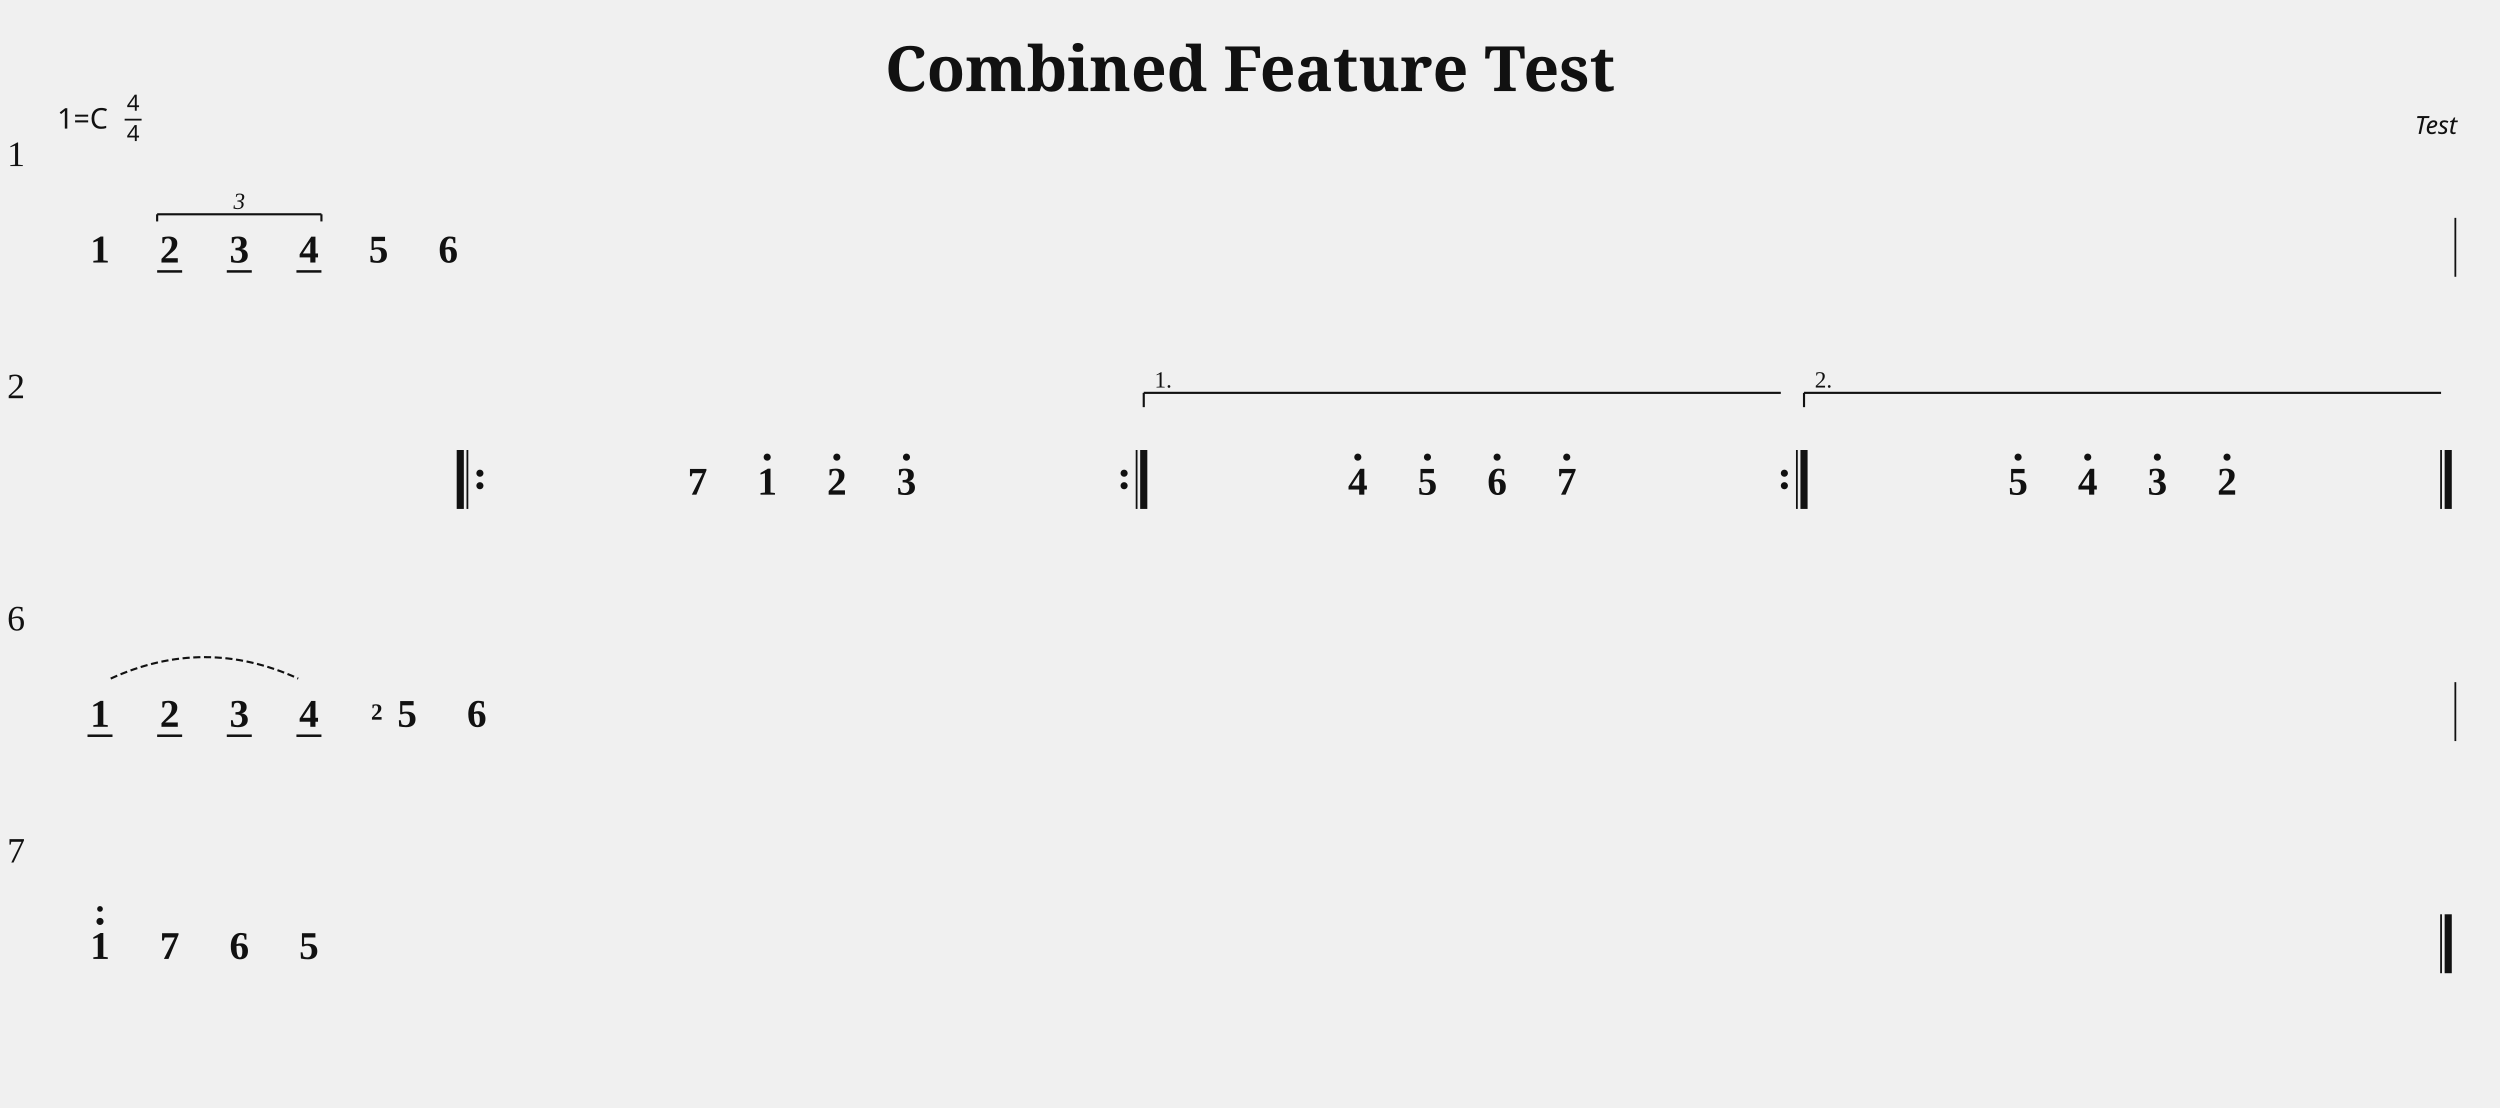
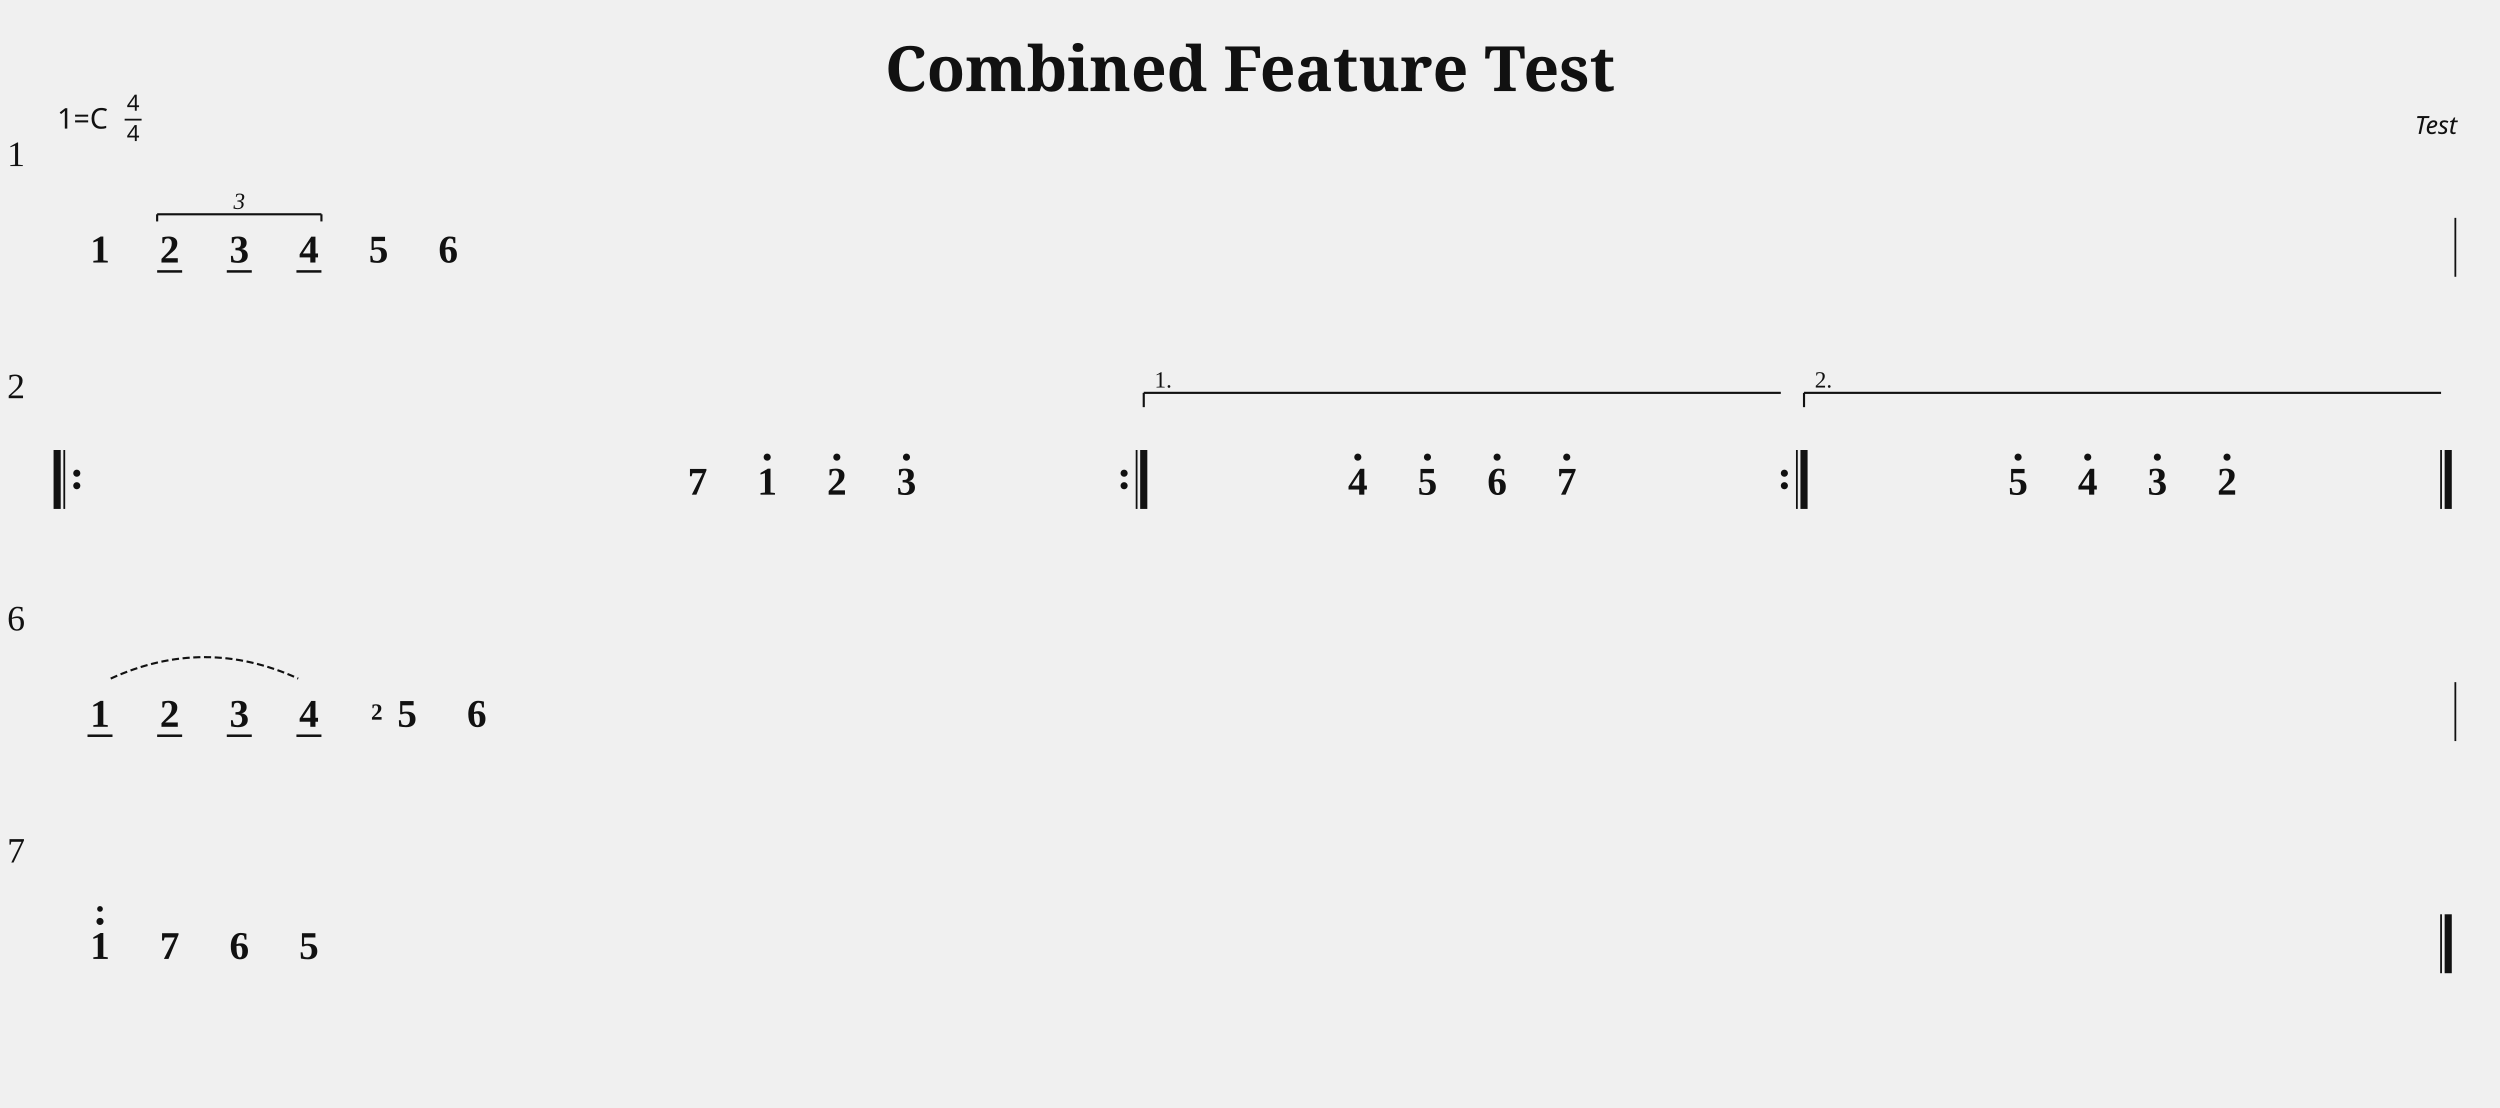
<svg xmlns="http://www.w3.org/2000/svg" class="abcjs-jianpu" width="1400" height="620" viewBox="0 0 1400 620" role="img" aria-label="Combined Feature Test">
  <style>.abcjs-jianpu{background:#fff;color:#111}.jianpu-header,.jianpu-meter,.jianpu-title,.jianpu-composer{font-family:"Noto Sans", "Noto Sans Symbols 2", "Arial Unicode MS", sans-serif;fill:currentColor}.jianpu-number,.jianpu-accidental,.jianpu-chord,.jianpu-dynamic,.jianpu-measure-number,.jianpu-fingering-text,.jianpu-page-number,.jianpu-lyric{font-family:"Times New Roman", "Noto Serif", "Noto Serif Symbols", Georgia, serif;fill:currentColor}.jianpu-number{text-anchor:middle;font-size:22px;font-weight:700}.jianpu-accidental{text-anchor:end;font-size:15.4px}.jianpu-title{text-anchor:middle;font-size:35px;font-weight:600;font-family:"Songti TC", "PMingLiU", "MingLiU", "SimSun", serif}.jianpu-header{font-size:16px}.jianpu-meter{text-anchor:middle;font-size:12.48px;font-weight:400}.jianpu-composer{text-anchor:end;font-size:14px;font-style:italic}.jianpu-chord{text-anchor:middle;font-size:18px;font-weight:400}.jianpu-dynamic{text-anchor:middle;font-size:13px;font-style:italic}.jianpu-lyric{text-anchor:middle;font-size:15px;font-weight:400}.jianpu-lyric-extend{opacity:.6}.jianpu-measure-number{font-size:20px;font-weight:400}.jianpu-page-number{text-anchor:end;font-size:13px;font-weight:400}.jianpu-fingering-text{text-anchor:middle;dominant-baseline:central;font-size:14px}.jianpu-octave-dot,.jianpu-duration-dot,.jianpu-bar-dot,.jianpu-staccato-dot{fill:currentColor}.jianpu-note{cursor:pointer}.jianpu-note:hover .jianpu-number{fill:#1a73e8}.jianpu-fingering-circle{fill:white;stroke:currentColor;stroke-width:1}.jianpu-underline,.jianpu-extension,.jianpu-bar,.jianpu-tie,.jianpu-tuplet-bracket,.jianpu-volta-bracket{stroke:currentColor;fill:none;stroke-linecap:butt}.jianpu-slur{stroke:currentColor;fill:none;stroke-linecap:butt;stroke-dasharray:4 2}.jianpu-meter-line{stroke:currentColor;fill:none}.jianpu-tuplet-number{text-anchor:middle;font-size:13px;font-style:italic;fill:currentColor}.jianpu-volta-label{font-size:13px;fill:currentColor}.jianpu-grace-number{text-anchor:middle;font-size:13px;font-weight:700;fill:currentColor}</style>
  <g class="jianpu-header-band">
    <text class="jianpu-title" x="700" y="51">Combined Feature Test</text>
    <text class="jianpu-composer" x="1376" y="75">Test</text>
    <text class="jianpu-header" x="32" y="72">1=C</text>
    <text class="jianpu-meter jianpu-meter-numerator" x="74.544" y="62">4</text>
    <text class="jianpu-meter jianpu-meter-denominator" x="74.544" y="79">4</text>
    <line class="jianpu-meter-line" x1="69.8" y1="67" x2="79.288" y2="67" stroke-width="1" />
  </g>
  <g class="jianpu-line" data-line="1">
    <text class="jianpu-measure-number" x="4" y="93">1</text>
    <g class="jianpu-measure" data-measure="1">
      <g class="jianpu-event" data-duration-beats="1" data-instrument="piano">
        <g class="jianpu-note" data-midi="60">
          <text class="jianpu-number" x="56" y="147">1</text>
        </g>
      </g>
      <g class="jianpu-event" data-duration-beats="0.333" data-instrument="piano">
        <g class="jianpu-note" data-midi="62">
          <text class="jianpu-number" x="95" y="147">2</text>
        </g>
        <line class="jianpu-underline" x1="88" y1="152" x2="102" y2="152" stroke-width="1.4" />
      </g>
      <g class="jianpu-event" data-duration-beats="0.333" data-instrument="piano">
        <g class="jianpu-note" data-midi="64">
          <text class="jianpu-number" x="134" y="147">3</text>
        </g>
        <line class="jianpu-underline" x1="127" y1="152" x2="141" y2="152" stroke-width="1.4" />
      </g>
      <g class="jianpu-event" data-duration-beats="0.333" data-instrument="piano">
        <g class="jianpu-note" data-midi="65">
          <text class="jianpu-number" x="173" y="147">4</text>
        </g>
        <line class="jianpu-underline" x1="166" y1="152" x2="180" y2="152" stroke-width="1.4" />
      </g>
      <g class="jianpu-event" data-duration-beats="1" data-instrument="piano">
        <g class="jianpu-note" data-midi="67">
          <text class="jianpu-number" x="212" y="147">5</text>
        </g>
      </g>
      <g class="jianpu-event" data-duration-beats="1" data-instrument="piano">
        <g class="jianpu-note" data-midi="69">
          <text class="jianpu-number" x="251" y="147">6</text>
        </g>
      </g>
      <line class="jianpu-tuplet-bracket" x1="88" y1="120" x2="180" y2="120" stroke-width="1.2" />
      <line class="jianpu-tuplet-bracket" x1="88" y1="120" x2="88" y2="124" stroke-width="1.2" />
      <line class="jianpu-tuplet-bracket" x1="180" y1="120" x2="180" y2="124" stroke-width="1.2" />
      <text class="jianpu-tuplet-number" x="134" y="117">3</text>
      <line class="jianpu-bar" x1="1375" y1="122" x2="1375" y2="155" stroke-width="1" />
    </g>
  </g>
  <g class="jianpu-line" data-line="2">
    <text class="jianpu-measure-number" x="4" y="223">2</text>
    <g class="jianpu-measure" data-measure="2">
-       <line class="jianpu-bar" x1="257.75" y1="252" x2="257.75" y2="285" stroke-width="4" />
-       <line class="jianpu-bar" x1="261.75" y1="252" x2="261.75" y2="285" stroke-width="1" />
-       <circle class="jianpu-bar-dot" cx="268.75" cy="265" r="2" />
-       <circle class="jianpu-bar-dot" cx="268.75" cy="272" r="2" />
+       <line class="jianpu-bar" x1="32" y1="252" x2="32" y2="285" stroke-width="4" />
+       <line class="jianpu-bar" x1="36" y1="252" x2="36" y2="285" stroke-width="1" />
+       <circle class="jianpu-bar-dot" cx="43" cy="265" r="2" />
+       <circle class="jianpu-bar-dot" cx="43" cy="272" r="2" />
    </g>
    <g class="jianpu-measure" data-measure="3">
      <g class="jianpu-event" data-duration-beats="1" data-instrument="piano">
        <g class="jianpu-note" data-midi="71">
          <text class="jianpu-number" x="390.625" y="277">7</text>
        </g>
      </g>
      <g class="jianpu-event" data-duration-beats="1" data-instrument="piano">
        <g class="jianpu-note" data-midi="72">
          <text class="jianpu-number" x="429.625" y="277">1</text>
          <circle class="jianpu-octave-dot" cx="429.625" cy="256" r="2" />
        </g>
      </g>
      <g class="jianpu-event" data-duration-beats="1" data-instrument="piano">
        <g class="jianpu-note" data-midi="74">
          <text class="jianpu-number" x="468.625" y="277">2</text>
          <circle class="jianpu-octave-dot" cx="468.625" cy="256" r="2" />
        </g>
      </g>
      <g class="jianpu-event" data-duration-beats="1" data-instrument="piano">
        <g class="jianpu-note" data-midi="76">
          <text class="jianpu-number" x="507.625" y="277">3</text>
          <circle class="jianpu-octave-dot" cx="507.625" cy="256" r="2" />
        </g>
      </g>
      <line class="jianpu-bar" x1="636.5" y1="252" x2="636.5" y2="285" stroke-width="1" />
      <line class="jianpu-bar" x1="640.5" y1="252" x2="640.5" y2="285" stroke-width="4" />
      <circle class="jianpu-bar-dot" cx="629.5" cy="265" r="2" />
      <circle class="jianpu-bar-dot" cx="629.5" cy="272" r="2" />
    </g>
    <g class="jianpu-measure" data-measure="4">
      <g class="jianpu-event" data-duration-beats="1" data-instrument="piano">
        <g class="jianpu-note" data-midi="77">
          <text class="jianpu-number" x="760.375" y="277">4</text>
          <circle class="jianpu-octave-dot" cx="760.375" cy="256" r="2" />
        </g>
      </g>
      <g class="jianpu-event" data-duration-beats="1" data-instrument="piano">
        <g class="jianpu-note" data-midi="79">
          <text class="jianpu-number" x="799.375" y="277">5</text>
          <circle class="jianpu-octave-dot" cx="799.375" cy="256" r="2" />
        </g>
      </g>
      <g class="jianpu-event" data-duration-beats="1" data-instrument="piano">
        <g class="jianpu-note" data-midi="81">
          <text class="jianpu-number" x="838.375" y="277">6</text>
          <circle class="jianpu-octave-dot" cx="838.375" cy="256" r="2" />
        </g>
      </g>
      <g class="jianpu-event" data-duration-beats="1" data-instrument="piano">
        <g class="jianpu-note" data-midi="83">
          <text class="jianpu-number" x="877.375" y="277">7</text>
          <circle class="jianpu-octave-dot" cx="877.375" cy="256" r="2" />
        </g>
      </g>
      <line class="jianpu-bar" x1="1006.25" y1="252" x2="1006.25" y2="285" stroke-width="1" />
      <line class="jianpu-bar" x1="1010.25" y1="252" x2="1010.25" y2="285" stroke-width="4" />
      <circle class="jianpu-bar-dot" cx="999.25" cy="265" r="2" />
      <circle class="jianpu-bar-dot" cx="999.25" cy="272" r="2" />
    </g>
    <g class="jianpu-measure" data-measure="5">
      <g class="jianpu-event" data-duration-beats="1" data-instrument="piano">
        <g class="jianpu-note" data-midi="79">
          <text class="jianpu-number" x="1130.125" y="277">5</text>
          <circle class="jianpu-octave-dot" cx="1130.125" cy="256" r="2" />
        </g>
      </g>
      <g class="jianpu-event" data-duration-beats="1" data-instrument="piano">
        <g class="jianpu-note" data-midi="77">
          <text class="jianpu-number" x="1169.125" y="277">4</text>
          <circle class="jianpu-octave-dot" cx="1169.125" cy="256" r="2" />
        </g>
      </g>
      <g class="jianpu-event" data-duration-beats="1" data-instrument="piano">
        <g class="jianpu-note" data-midi="76">
          <text class="jianpu-number" x="1208.125" y="277">3</text>
          <circle class="jianpu-octave-dot" cx="1208.125" cy="256" r="2" />
        </g>
      </g>
      <g class="jianpu-event" data-duration-beats="1" data-instrument="piano">
        <g class="jianpu-note" data-midi="74">
          <text class="jianpu-number" x="1247.125" y="277">2</text>
          <circle class="jianpu-octave-dot" cx="1247.125" cy="256" r="2" />
        </g>
      </g>
      <line class="jianpu-bar" x1="1367" y1="252" x2="1367" y2="285" stroke-width="1" />
      <line class="jianpu-bar" x1="1371" y1="252" x2="1371" y2="285" stroke-width="4" />
    </g>
    <line class="jianpu-volta-bracket" x1="640.5" y1="220" x2="997.25" y2="220" stroke-width="1.2" />
    <line class="jianpu-volta-bracket" x1="640.5" y1="220" x2="640.5" y2="228" stroke-width="1.2" />
    <text class="jianpu-volta-label" x="646.5" y="217">1.</text>
    <line class="jianpu-volta-bracket" x1="1010.25" y1="220" x2="1367" y2="220" stroke-width="1.2" />
    <line class="jianpu-volta-bracket" x1="1010.25" y1="220" x2="1010.25" y2="228" stroke-width="1.2" />
    <text class="jianpu-volta-label" x="1016.25" y="217">2.</text>
  </g>
  <g class="jianpu-line" data-line="3">
    <text class="jianpu-measure-number" x="4" y="353">6</text>
    <g class="jianpu-measure" data-measure="6">
      <g class="jianpu-event" data-duration-beats="0.5" data-instrument="piano">
        <g class="jianpu-note" data-midi="60">
          <text class="jianpu-number" x="56" y="407">1</text>
        </g>
        <line class="jianpu-underline" x1="49" y1="412" x2="63" y2="412" stroke-width="1.4" />
      </g>
      <g class="jianpu-event" data-duration-beats="0.5" data-instrument="piano">
        <g class="jianpu-note" data-midi="62">
          <text class="jianpu-number" x="95" y="407">2</text>
        </g>
        <line class="jianpu-underline" x1="88" y1="412" x2="102" y2="412" stroke-width="1.4" />
      </g>
      <g class="jianpu-event" data-duration-beats="0.5" data-instrument="piano">
        <g class="jianpu-note" data-midi="64">
          <text class="jianpu-number" x="134" y="407">3</text>
        </g>
        <line class="jianpu-underline" x1="127" y1="412" x2="141" y2="412" stroke-width="1.4" />
      </g>
      <g class="jianpu-event" data-duration-beats="0.5" data-instrument="piano">
        <g class="jianpu-note" data-midi="65">
          <text class="jianpu-number" x="173" y="407">4</text>
        </g>
        <line class="jianpu-underline" x1="166" y1="412" x2="180" y2="412" stroke-width="1.4" />
      </g>
      <g class="jianpu-event" data-duration-beats="1" data-instrument="piano">
        <text class="jianpu-grace-number" x="211" y="403">2</text>
        <g class="jianpu-note" data-midi="67">
          <text class="jianpu-number" x="228" y="407">5</text>
        </g>
      </g>
      <g class="jianpu-event" data-duration-beats="1" data-instrument="piano">
        <g class="jianpu-note" data-midi="69">
          <text class="jianpu-number" x="267" y="407">6</text>
        </g>
      </g>
      <line class="jianpu-bar" x1="1375" y1="382" x2="1375" y2="415" stroke-width="1" />
    </g>
    <path class="jianpu-slur" d="M 62 380 C 97 364, 132 364, 167 380" stroke-width="1.2" />
  </g>
  <g class="jianpu-line" data-line="4">
    <text class="jianpu-measure-number" x="4" y="483">7</text>
    <g class="jianpu-measure" data-measure="7">
      <g class="jianpu-event" data-duration-beats="1" data-instrument="piano">
        <g class="jianpu-note" data-midi="72">
          <text class="jianpu-number" x="56" y="537">1</text>
          <circle class="jianpu-octave-dot" cx="56" cy="516" r="2" />
        </g>
        <circle class="jianpu-staccato-dot" cx="56" cy="509" r="1.6" />
      </g>
      <g class="jianpu-event" data-duration-beats="1" data-instrument="piano">
        <g class="jianpu-note" data-midi="71">
          <text class="jianpu-number" x="95" y="537">7</text>
        </g>
      </g>
      <g class="jianpu-event" data-duration-beats="1" data-instrument="piano">
        <g class="jianpu-note" data-midi="69">
          <text class="jianpu-number" x="134" y="537">6</text>
        </g>
      </g>
      <g class="jianpu-event" data-duration-beats="1" data-instrument="piano">
        <g class="jianpu-note" data-midi="67">
          <text class="jianpu-number" x="173" y="537">5</text>
        </g>
      </g>
      <line class="jianpu-bar" x1="1367" y1="512" x2="1367" y2="545" stroke-width="1" />
      <line class="jianpu-bar" x1="1371" y1="512" x2="1371" y2="545" stroke-width="4" />
    </g>
  </g>
</svg>
